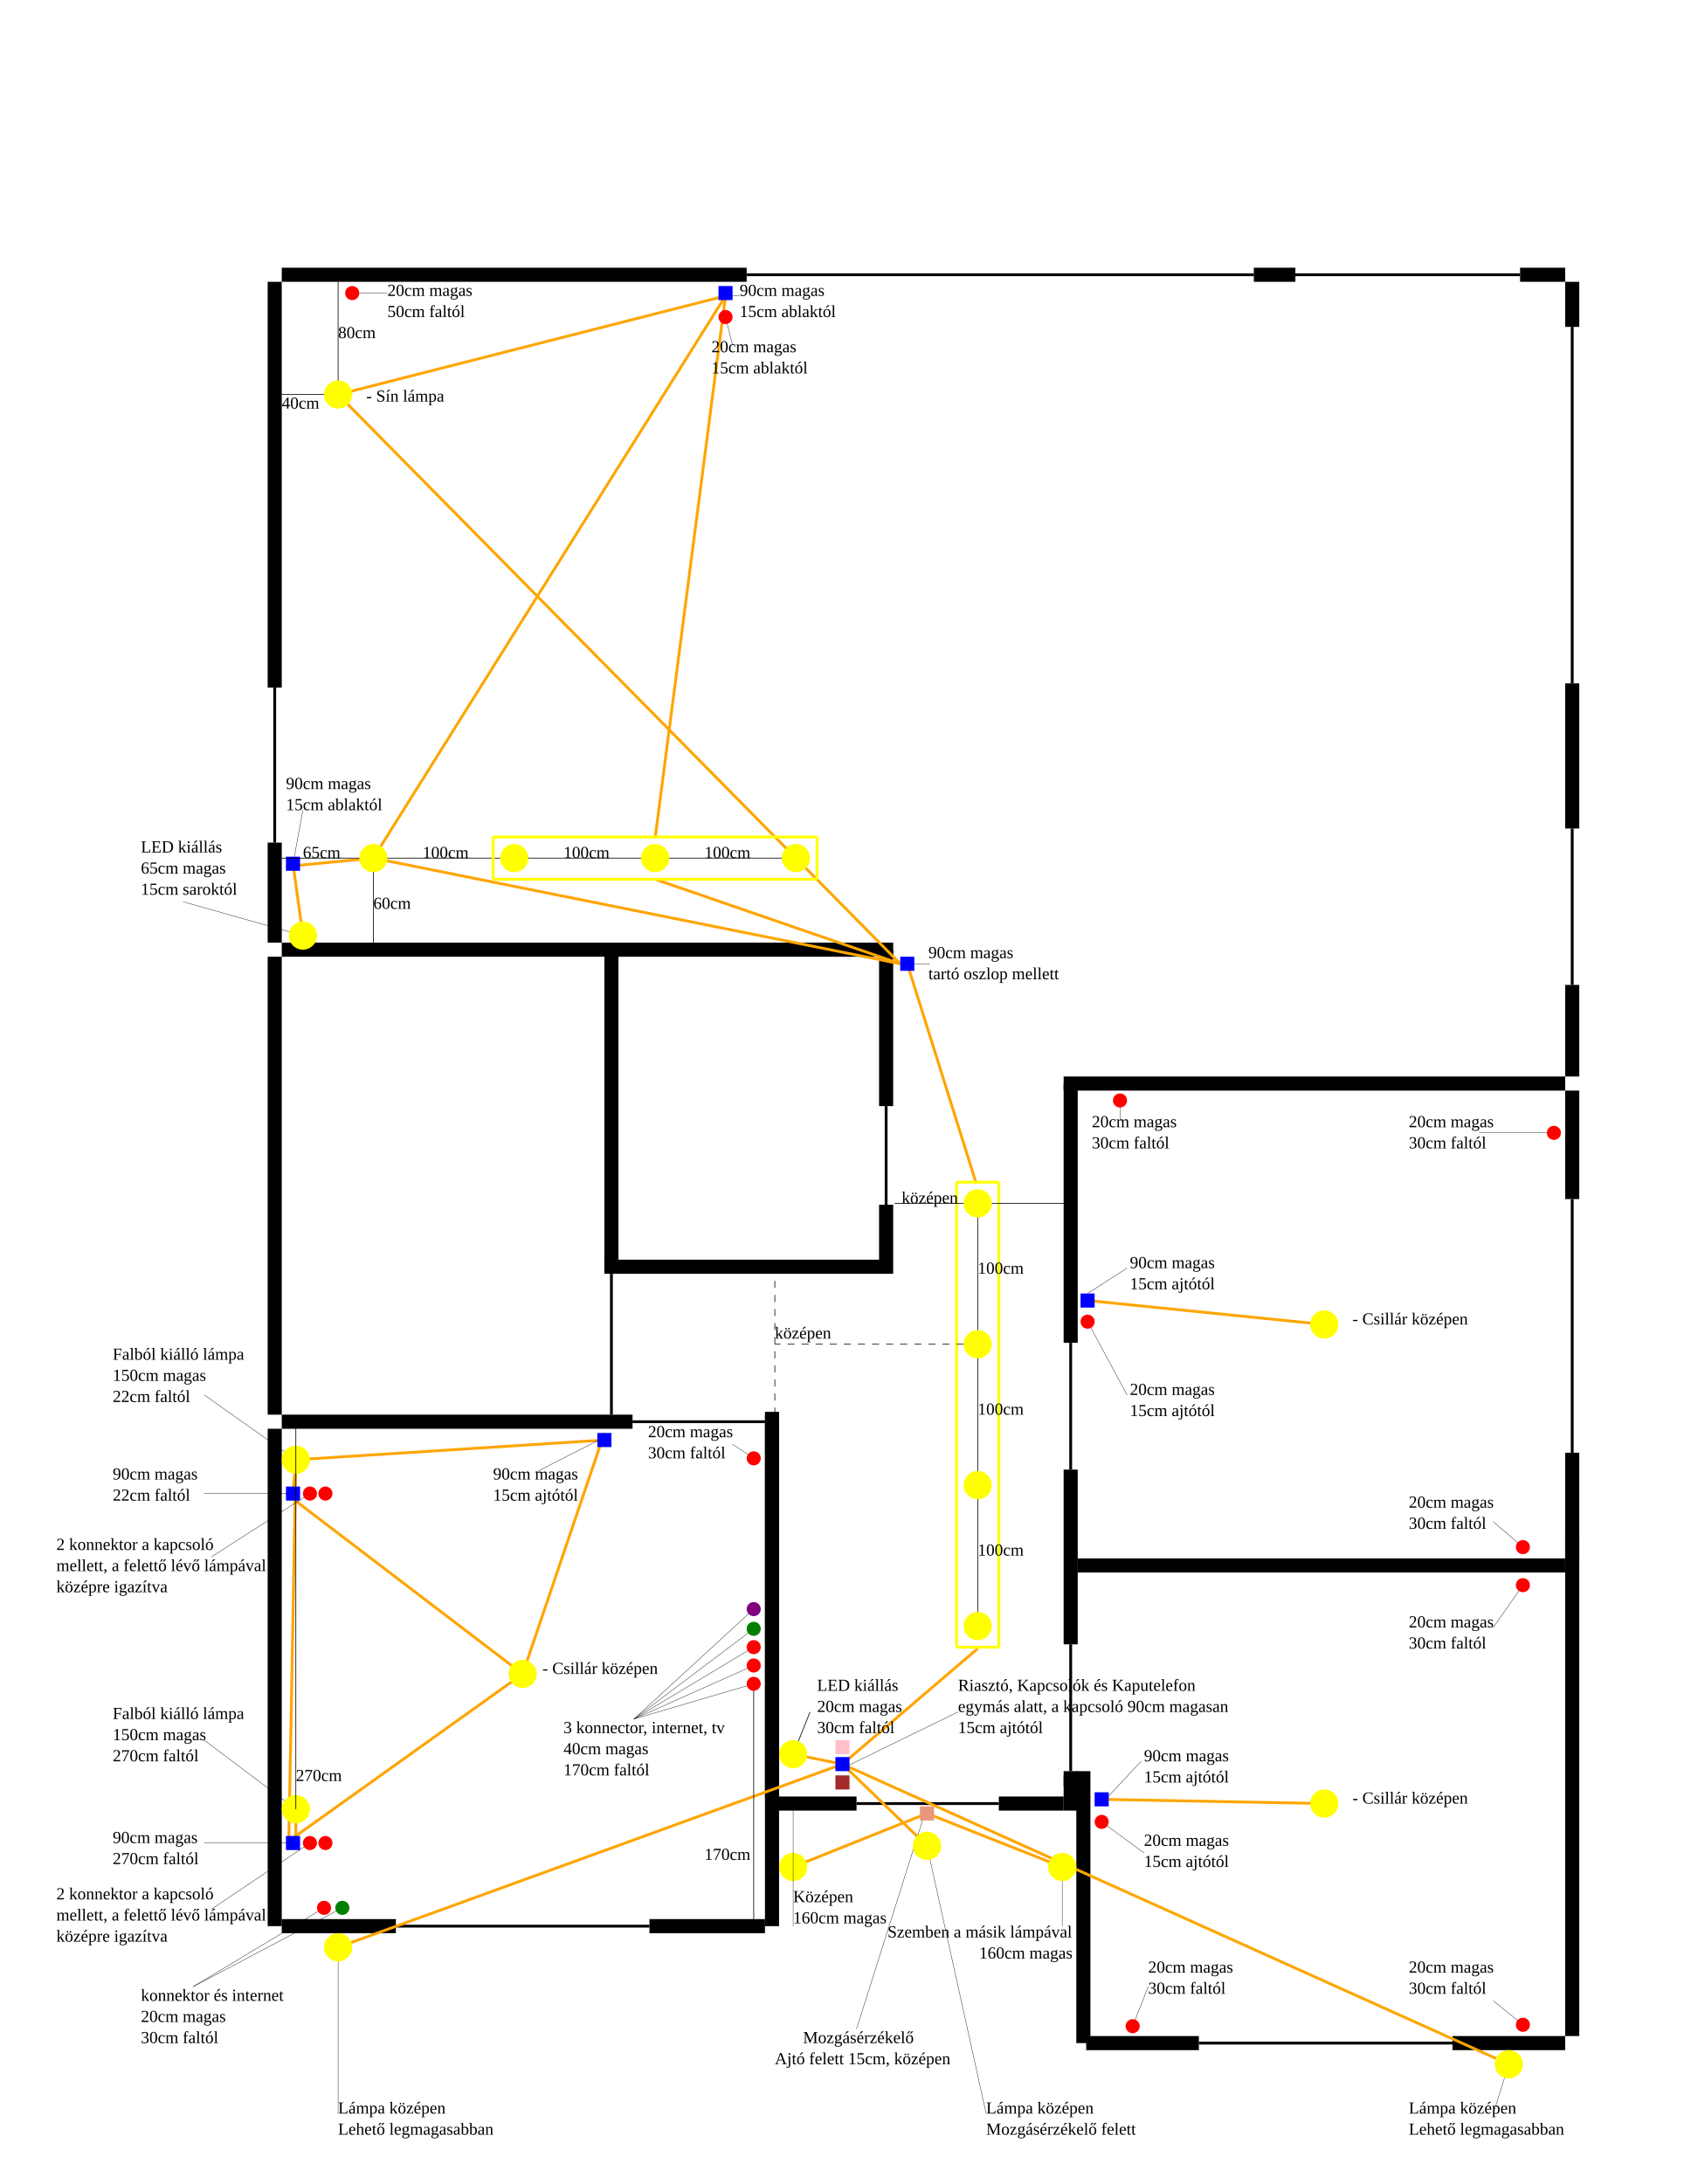
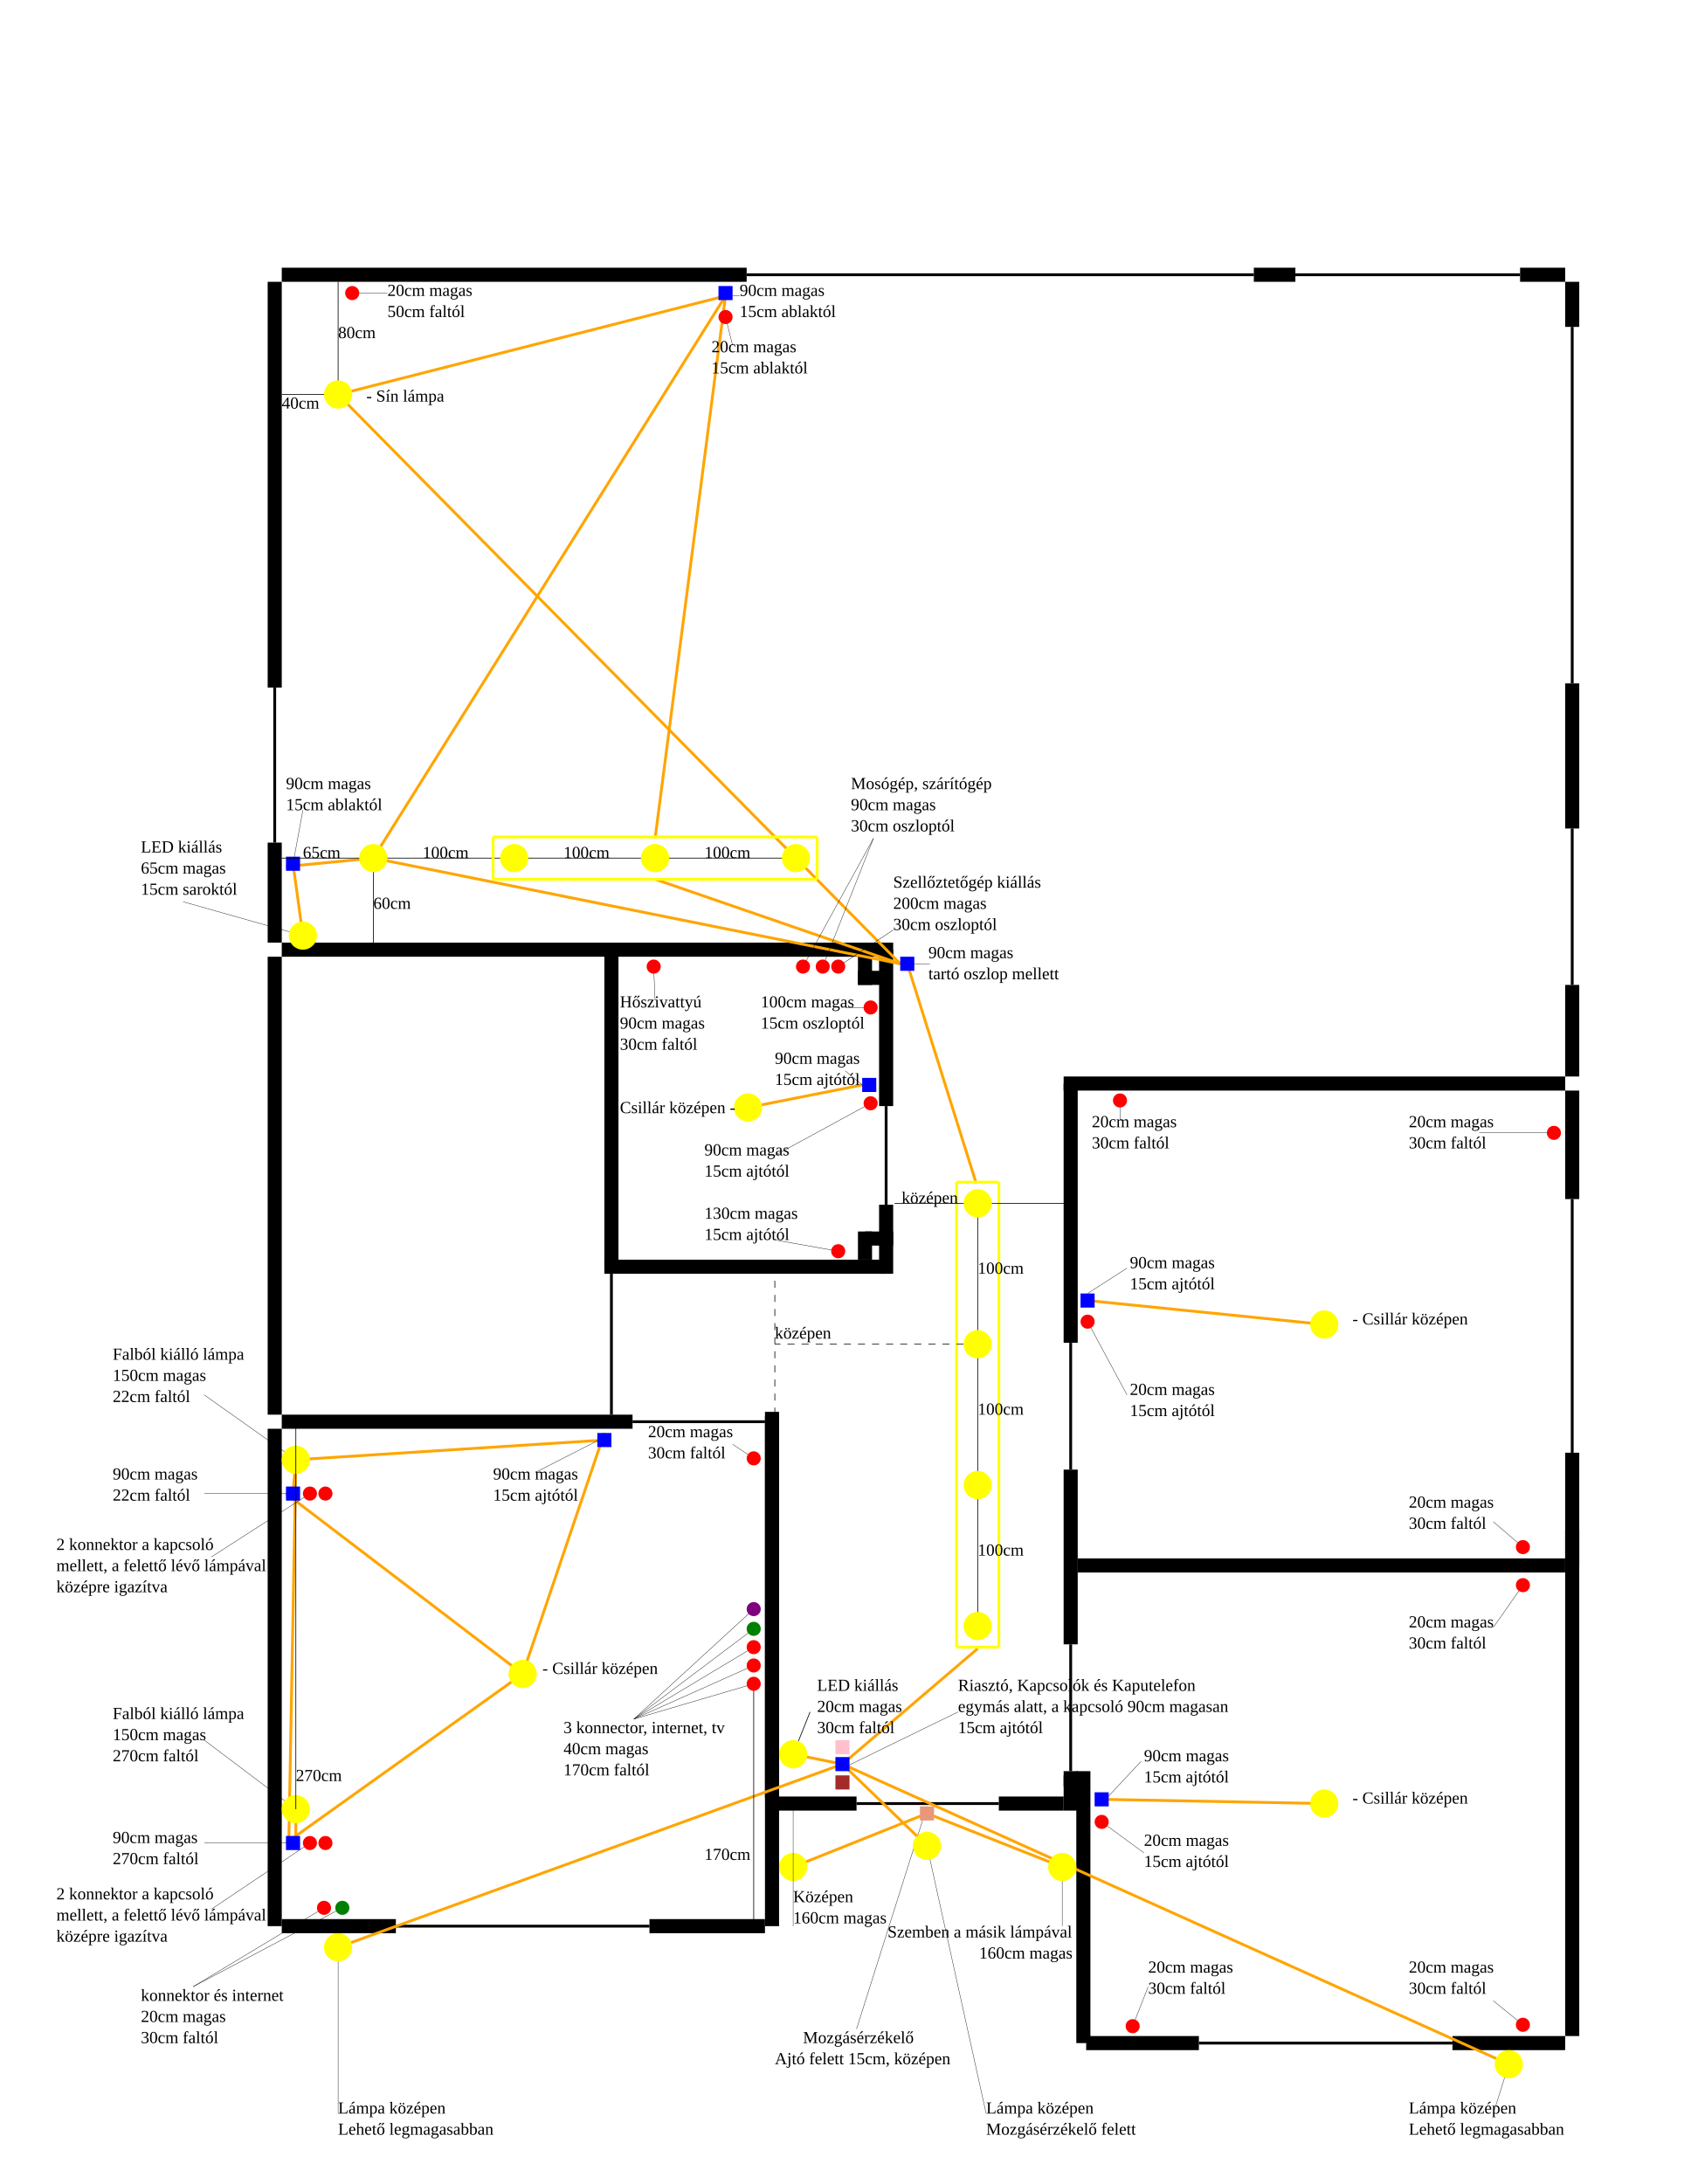
<svg xmlns="http://www.w3.org/2000/svg" viewBox="0 0 1200 1550">
  <style>
	
		g.konnektor {
			//visibility: hidden
		}
		g.kapcsolo {
			//visibility: hidden;
		}
	
	</style>
  <g>
    <line x1="200" y1="195" x2="530" y2="195" stroke-width="10" stroke="black" />
    <line x1="530" y1="195" x2="890" y2="195" stroke-width="2" stroke="black" />
    <line x1="890" y1="195" x2="919.5" y2="195" stroke-width="10" stroke="black" />
    <line x1="919" y1="195" x2="1079" y2="195" stroke-width="2" stroke="black" />
    <line x1="1079" y1="195" x2="1111" y2="195" stroke-width="10" stroke="black" />
    <line x1="1116" y1="200" x2="1116" y2="232" stroke-width="10" stroke="black" />
    <line x1="1116" y1="232" x2="1116" y2="485" stroke-width="2" stroke="black" />
    <line x1="1116" y1="485" x2="1116" y2="588" stroke-width="10" stroke="black" />
    <line x1="1116" y1="588" x2="1116" y2="699" stroke-width="2" stroke="black" />
    <line x1="1116" y1="699" x2="1116" y2="764" stroke-width="10" stroke="black" />
    <line x1="195" y1="200" x2="195" y2="488" stroke-width="10" stroke="black" />
    <line x1="195" y1="488" x2="195" y2="598" stroke-width="2" stroke="black" />
    <line x1="195" y1="598" x2="195" y2="669" stroke-width="10" stroke="black" />
    <line x1="1111" y1="769" x2="755" y2="769" stroke-width="10" stroke="black" />
    <line x1="200" y1="674" x2="634" y2="674" stroke-width="10" stroke="black" />
+     <line x1="614" y1="679" x2="614" y2="699" stroke-width="10" stroke="black" />
+     <line x1="609" y1="694" x2="629" y2="694" stroke-width="10" stroke="black" />
+     <line x1="614" y1="879" x2="634" y2="879" stroke-width="10" stroke="black" />
+     <line x1="614" y1="874" x2="614" y2="894" stroke-width="10" stroke="black" />
    <line x1="760" y1="769" x2="760" y2="953" stroke-width="10" stroke="black" />
    <line x1="760" y1="953" x2="760" y2="1043" stroke-width="2" stroke="black" />
    <line x1="760" y1="1043" x2="760" y2="1167" stroke-width="10" stroke="black" />
    <line x1="760" y1="1167" x2="760" y2="1257" stroke-width="2" stroke="black" />
    <line x1="760" y1="1257" x2="760" y2="1268" stroke-width="10" stroke="black" />
    <line x1="629" y1="674" x2="629" y2="785" stroke-width="10" stroke="black" />
    <line x1="629" y1="785" x2="629" y2="855" stroke-width="2" stroke="black" />
    <line x1="629" y1="855" x2="629" y2="904" stroke-width="10" stroke="black" />
    <line x1="629" y1="899" x2="429" y2="899" stroke-width="10" stroke="black" />
    <line x1="434" y1="904" x2="434" y2="1004" stroke-width="2" stroke="black" />
    <line x1="548" y1="1005" x2="548" y2="1276" stroke-width="10" stroke="black" />
    <line x1="548" y1="1280" x2="608" y2="1280" stroke-width="10" stroke="black" />
    <line x1="608" y1="1280" x2="709" y2="1280" stroke-width="2" stroke="black" />
    <line x1="709" y1="1280" x2="755" y2="1280" stroke-width="10" stroke="black" />
    <line x1="760" y1="1285" x2="760" y2="1260" stroke-width="10" stroke="black" />
    <line x1="434" y1="899" x2="434" y2="674" stroke-width="10" stroke="black" />
    <line x1="195" y1="679" x2="195" y2="1004" stroke-width="10" stroke="black" />
    <line x1="200" y1="1009" x2="449" y2="1009" stroke-width="10" stroke="black" />
    <line x1="449" y1="1009" x2="543" y2="1009" stroke-width="2" stroke="black" />
    <line x1="195" y1="1014" x2="195" y2="1367" stroke-width="10" stroke="black" />
    <line x1="200" y1="1367" x2="281" y2="1367" stroke-width="10" stroke="black" />
    <line x1="281" y1="1367" x2="461" y2="1367" stroke-width="2" stroke="black" />
    <line x1="461" y1="1367" x2="543" y2="1367" stroke-width="10" stroke="black" />
    <line x1="548" y1="1367" x2="548" y2="1002" stroke-width="10" stroke="black" />
    <line x1="1116" y1="1086" x2="1116" y2="1445" stroke-width="10" stroke="black" />
    <line x1="1111" y1="1450" x2="1031" y2="1450" stroke-width="10" stroke="black" />
    <line x1="1031" y1="1450" x2="851" y2="1450" stroke-width="2" stroke="black" />
    <line x1="851" y1="1450" x2="771" y2="1450" stroke-width="10" stroke="black" />
    <line x1="769" y1="1450" x2="769" y2="1257" stroke-width="10" stroke="black" />
    <line x1="1116" y1="774" x2="1116" y2="851" stroke-width="10" stroke="black" />
    <line x1="1116" y1="851" x2="1116" y2="1031" stroke-width="2" stroke="black" />
    <line x1="1116" y1="1031" x2="1116" y2="1111" stroke-width="10" stroke="black" />
    <line x1="1111" y1="1111" x2="765" y2="1111" stroke-width="10" stroke="black" />
  </g>
  <g class="kapcsolo-vonal">
    <line x1="515" y1="210" x2="240" y2="280" stroke-width="2" stroke="orange" />
    <line x1="265" y1="609" x2="515" y2="210" stroke-width="2" stroke="orange" />
    <line x1="772" y1="923" x2="940" y2="940" stroke-width="2" stroke="orange" />
    <line x1="203" y1="615" x2="265" y2="609" stroke-width="2" stroke="orange" />
    <line x1="515" y1="210" x2="465" y2="595" stroke-width="2" stroke="orange" />
    <line x1="639" y1="684" x2="265" y2="609" stroke-width="2" stroke="orange" />
    <line x1="639" y1="684" x2="465" y2="624" stroke-width="2" stroke="orange" />
    <line x1="639" y1="684" x2="240" y2="280" stroke-width="2" stroke="orange" />
    <line x1="208" y1="613" x2="215" y2="664" stroke-width="2" stroke="orange" />
    <line x1="782" y1="1277" x2="940" y2="1280" stroke-width="2" stroke="orange" />
    <line x1="429" y1="1017" x2="371" y2="1188" stroke-width="2" stroke="orange" />
    <line x1="203" y1="1060" x2="371" y2="1188" stroke-width="2" stroke="orange" />
    <line x1="429" y1="1022" x2="210" y2="1036" stroke-width="2" stroke="orange" />
    <line x1="208" y1="1060" x2="210" y2="1036" stroke-width="2" stroke="orange" />
    <line x1="203" y1="1308" x2="371" y2="1188" stroke-width="2" stroke="orange" />
    <line x1="205" y1="1308" x2="210" y2="1036" stroke-width="2" stroke="orange" />
    <line x1="210" y1="1308" x2="210" y2="1284" stroke-width="2" stroke="orange" />
    <line x1="644" y1="684" x2="693" y2="840" stroke-width="2" stroke="orange" />
    <line x1="598" y1="1252" x2="694" y2="1170" stroke-width="2" stroke="orange" />
    <line x1="598" y1="1252" x2="563" y2="1245" stroke-width="2" stroke="orange" />
    <line x1="658" y1="1287" x2="563" y2="1325" stroke-width="2" stroke="orange" />
    <line x1="658" y1="1287" x2="754" y2="1325" stroke-width="2" stroke="orange" />
    <line x1="598" y1="1252" x2="240" y2="1382" stroke-width="2" stroke="orange" />
    <line x1="598" y1="1252" x2="658" y2="1310" stroke-width="2" stroke="orange" />
    <line x1="598" y1="1252" x2="1071" y2="1465" stroke-width="2" stroke="orange" />
+     <line x1="531" y1="786" x2="612" y2="770" stroke-width="2" stroke="orange" />
  </g>
  <g class="konnektor">
    <line x1="515" y1="225" x2="520" y2="245" stroke-width="0.25" stroke="black" />
    <circle cx="515" cy="225" r="5" fill="red" />
    <text x="505" y="250" fill="black" font-size="12">20cm magas</text>
    <text x="505" y="265" fill="black" font-size="12">15cm ablaktól</text>
    <line x1="250" y1="208" x2="275" y2="208" stroke-width="0.25" stroke="black" />
    <circle cx="250" cy="208" r="5" fill="red" />
    <text x="275" y="210" fill="black" font-size="12">20cm magas</text>
    <text x="275" y="225" fill="black" font-size="12">50cm faltól</text>
  </g>
  <g class="kapcsolo">
    <line x1="525" y1="210" x2="520" y2="210" stroke-width="0.25" stroke="black" />
    <line x1="515" y1="203" x2="515" y2="213" stroke-width="10" stroke="blue" />
    <text x="525" y="210" fill="black" font-size="12">90cm magas</text>
    <text x="525" y="225" fill="black" font-size="12">15cm ablaktól</text>
    <line x1="240" y1="200" x2="240" y2="280" stroke-width="0.5" stroke="black" />
    <text x="240" y="240" fill="black" font-size="12">80cm</text>
    <line x1="200" y1="280" x2="240" y2="280" stroke-width="0.5" stroke="black" />
    <text x="200" y="290" fill="black" font-size="12">40cm</text>
    <circle cx="240" cy="280" r="10" fill="yellow" />
    <text x="260" y="285" fill="black" font-size="12">- Sín lámpa</text>
  </g>
  <g class="kapcsolo">
    <line x1="208" y1="613" x2="215" y2="575" stroke-width="0.25" stroke="black" />
    <line x1="203" y1="613" x2="213" y2="613" stroke-width="10" stroke="blue" />
    <text x="203" y="560" fill="black" font-size="12">90cm magas</text>
    <text x="203" y="575" fill="black" font-size="12">15cm ablaktól</text>
    <line x1="265" y1="609" x2="265" y2="669" stroke-width="0.5" stroke="black" />
    <text x="265" y="645" fill="black" font-size="12">60cm</text>
    <line x1="200" y1="609" x2="265" y2="609" stroke-width="0.5" stroke="black" />
    <text x="215" y="609" fill="black" font-size="12">65cm</text>
    <line x1="265" y1="609" x2="365" y2="609" stroke-width="0.5" stroke="black" />
    <text x="300" y="609" fill="black" font-size="12">100cm</text>
    <line x1="365" y1="609" x2="465" y2="609" stroke-width="0.5" stroke="black" />
    <text x="400" y="609" fill="black" font-size="12">100cm</text>
    <line x1="465" y1="609" x2="565" y2="609" stroke-width="0.5" stroke="black" />
    <text x="500" y="609" fill="black" font-size="12">100cm</text>
    <circle cx="265" cy="609" r="10" fill="yellow" />
    <circle cx="365" cy="609" r="10" fill="yellow" />
    <circle cx="465" cy="609" r="10" fill="yellow" />
    <circle cx="565" cy="609" r="10" fill="yellow" />
    <line x1="350" y1="594" x2="580" y2="594" stroke-width="2" stroke="yellow" />
    <line x1="350" y1="624" x2="580" y2="624" stroke-width="2" stroke="yellow" />
    <line x1="350" y1="594" x2="350" y2="624" stroke-width="2" stroke="yellow" />
    <line x1="580" y1="594" x2="580" y2="624" stroke-width="2" stroke="yellow" />
    <line x1="639" y1="684" x2="660" y2="684" stroke-width="0.25" stroke="black" />
    <line x1="639" y1="684" x2="649" y2="684" stroke-width="10" stroke="blue" />
    <text x="659" y="680" fill="black" font-size="12">90cm magas</text>
    <text x="659" y="695" fill="black" font-size="12">tartó oszlop mellett</text>
    <line x1="215" y1="664" x2="130" y2="640" stroke-width="0.25" stroke="black" />
    <circle cx="215" cy="664" r="10" fill="yellow" />
    <text x="100" y="605" fill="black" font-size="12">LED kiállás</text>
    <text x="100" y="620" fill="black" font-size="12">65cm magas</text>
    <text x="100" y="635" fill="black" font-size="12">15cm saroktól</text>
  </g>
  <g class="konnektor">
    <line x1="772" y1="938" x2="800" y2="990" stroke-width="0.25" stroke="black" />
    <circle cx="772" cy="938" r="5" fill="red" />
    <text x="802" y="990" fill="black" font-size="12">20cm magas</text>
    <text x="802" y="1005" fill="black" font-size="12">15cm ajtótól</text>
    <line x1="795" y1="781" x2="795" y2="795" stroke-width="0.25" stroke="black" />
    <circle cx="795" cy="781" r="5" fill="red" />
    <text x="775" y="800" fill="black" font-size="12">20cm magas</text>
    <text x="775" y="815" fill="black" font-size="12">30cm faltól</text>
    <line x1="1050" y1="804" x2="1103" y2="804" stroke-width="0.25" stroke="black" />
    <circle cx="1103" cy="804" r="5" fill="red" />
    <text x="1000" y="800" fill="black" font-size="12">20cm magas</text>
    <text x="1000" y="815" fill="black" font-size="12">30cm faltól</text>
    <line x1="1060" y1="1080" x2="1081" y2="1098" stroke-width="0.25" stroke="black" />
    <circle cx="1081" cy="1098" r="5" fill="red" />
    <text x="1000" y="1070" fill="black" font-size="12">20cm magas</text>
    <text x="1000" y="1085" fill="black" font-size="12">30cm faltól</text>
  </g>
  <g class="kapcsolo">
    <line x1="772" y1="918" x2="800" y2="900" stroke-width="0.25" stroke="black" />
    <line x1="772" y1="918" x2="772" y2="928" stroke-width="10" stroke="blue" />
    <text x="802" y="900" fill="black" font-size="12">90cm magas</text>
    <text x="802" y="915" fill="black" font-size="12">15cm ajtótól</text>
    <circle cx="940" cy="940" r="10" fill="yellow" />
    <text x="960" y="940" fill="black" font-size="12">- Csillár középen</text>
  </g>
  <g class="kapcsolo">
    <line x1="810" y1="1250" x2="782" y2="1280" stroke-width="0.25" stroke="black" />
    <line x1="782" y1="1272" x2="782" y2="1282" stroke-width="10" stroke="blue" />
    <text x="812" y="1250" fill="black" font-size="12">90cm magas</text>
    <text x="812" y="1265" fill="black" font-size="12">15cm ajtótól</text>
    <circle cx="940" cy="1280" r="10" fill="yellow" />
    <text x="960" y="1280" fill="black" font-size="12">- Csillár középen</text>
  </g>
  <g class="konnektor">
    <line x1="782" y1="1293" x2="812" y2="1315" stroke-width="0.25" stroke="black" />
    <circle cx="782" cy="1293" r="5" fill="red" />
    <text x="812" y="1310" fill="black" font-size="12">20cm magas</text>
    <text x="812" y="1325" fill="black" font-size="12">15cm ajtótól</text>
    <line x1="804" y1="1438" x2="815" y2="1410" stroke-width="0.25" stroke="black" />
    <circle cx="804" cy="1438" r="5" fill="red" />
    <text x="815" y="1400" fill="black" font-size="12">20cm magas</text>
    <text x="815" y="1415" fill="black" font-size="12">30cm faltól</text>
    <line x1="1081" y1="1125" x2="1060" y2="1155" stroke-width="0.25" stroke="black" />
    <circle cx="1081" cy="1125" r="5" fill="red" />
    <text x="1000" y="1155" fill="black" font-size="12">20cm magas</text>
    <text x="1000" y="1170" fill="black" font-size="12">30cm faltól</text>
    <line x1="1081" y1="1437" x2="1060" y2="1420" stroke-width="0.25" stroke="black" />
    <circle cx="1081" cy="1437" r="5" fill="red" />
    <text x="1000" y="1400" fill="black" font-size="12">20cm magas</text>
    <text x="1000" y="1415" fill="black" font-size="12">30cm faltól</text>
  </g>
  <g class="kapcsolo">
    <line x1="429" y1="1020" x2="380" y2="1045" stroke-width="0.25" stroke="black" />
    <line x1="429" y1="1017" x2="429" y2="1027" stroke-width="10" stroke="blue" />
    <text x="350" y="1050" fill="black" font-size="12">90cm magas</text>
    <text x="350" y="1065" fill="black" font-size="12">15cm ajtótól</text>
    <circle cx="371" cy="1188" r="10" fill="yellow" />
    <text x="385" y="1188" fill="black" font-size="12">- Csillár középen</text>
    <line x1="145" y1="990" x2="210" y2="1036" stroke-width="0.25" stroke="black" />
    <text x="80" y="965" fill="black" font-size="12">Falból kiálló lámpa</text>
    <text x="80" y="980" fill="black" font-size="12">150cm magas</text>
    <text x="80" y="995" fill="black" font-size="12">22cm faltól</text>
    <circle cx="210" cy="1036" r="10" fill="yellow" />
    <line x1="145" y1="1060" x2="210" y2="1060" stroke-width="0.25" stroke="black" />
    <line x1="203" y1="1060" x2="213" y2="1060" stroke-width="10" stroke="blue" />
    <text x="80" y="1050" fill="black" font-size="12">90cm magas</text>
    <text x="80" y="1065" fill="black" font-size="12">22cm faltól</text>
    <line x1="210" y1="1284" x2="145" y2="1235" stroke-width="0.25" stroke="black" />
    <text x="80" y="1220" fill="black" font-size="12">Falból kiálló lámpa</text>
    <text x="80" y="1235" fill="black" font-size="12">150cm magas</text>
    <text x="80" y="1250" fill="black" font-size="12">270cm faltól</text>
    <circle cx="210" cy="1284" r="10" fill="yellow" />
    <line x1="145" y1="1308" x2="210" y2="1308" stroke-width="0.25" stroke="black" />
    <line x1="203" y1="1308" x2="213" y2="1308" stroke-width="10" stroke="blue" />
    <text x="80" y="1308" fill="black" font-size="12">90cm magas</text>
    <text x="80" y="1323" fill="black" font-size="12">270cm faltól</text>
    <line x1="210" y1="1284" x2="210" y2="1010" stroke-width="0.5" stroke="black" />
    <text x="210" y="1264" fill="black" font-size="12">270cm</text>
  </g>
  <g class="konnektor">
    <line x1="220" y1="1060" x2="150" y2="1105" stroke-width="0.25" stroke="black" />
    <circle cx="220" cy="1060" r="5" fill="red" />
    <circle cx="231" cy="1060" r="5" fill="red" />
    <text x="40" y="1100" fill="black" font-size="12">2 konnektor a kapcsoló</text>
    <text x="40" y="1115" fill="black" font-size="12">mellett, a felettő lévő lámpával</text>
    <text x="40" y="1130" fill="black" font-size="12">középre igazítva</text>
    <line x1="220" y1="1308" x2="150" y2="1355" stroke-width="0.25" stroke="black" />
    <circle cx="220" cy="1308" r="5" fill="red" />
    <circle cx="231" cy="1308" r="5" fill="red" />
    <text x="40" y="1348" fill="black" font-size="12">2 konnektor a kapcsoló</text>
    <text x="40" y="1363" fill="black" font-size="12">mellett, a felettő lévő lámpával</text>
    <text x="40" y="1378" fill="black" font-size="12">középre igazítva</text>
    <line x1="137" y1="1410" x2="230" y2="1354" stroke-width="0.25" stroke="black" />
    <line x1="137" y1="1410" x2="243" y2="1354" stroke-width="0.25" stroke="black" />
    <circle cx="230" cy="1354" r="5" fill="red" />
    <circle cx="243" cy="1354" r="5" fill="green" />
    <text x="100" y="1420" fill="black" font-size="12">konnektor és internet</text>
    <text x="100" y="1435" fill="black" font-size="12">20cm magas</text>
    <text x="100" y="1450" fill="black" font-size="12">30cm faltól</text>
    <line x1="535" y1="1035" x2="520" y2="1025" stroke-width="0.25" stroke="black" />
    <circle cx="535" cy="1035" r="5" fill="red" />
    <text x="460" y="1020" fill="black" font-size="12">20cm magas</text>
    <text x="460" y="1035" fill="black" font-size="12">30cm faltól</text>
    <line x1="450" y1="1220" x2="535" y2="1142" stroke-width="0.25" stroke="black" />
    <line x1="450" y1="1220" x2="535" y2="1156" stroke-width="0.25" stroke="black" />
    <line x1="450" y1="1220" x2="535" y2="1169" stroke-width="0.25" stroke="black" />
    <line x1="450" y1="1220" x2="535" y2="1182" stroke-width="0.25" stroke="black" />
    <line x1="450" y1="1220" x2="535" y2="1195" stroke-width="0.25" stroke="black" />
    <line x1="535" y1="1370" x2="535" y2="1195" stroke-width="0.5" stroke="black" />
    <circle cx="535" cy="1142" r="5" fill="purple" />
    <circle cx="535" cy="1156" r="5" fill="green" />
    <circle cx="535" cy="1169" r="5" fill="red" />
    <circle cx="535" cy="1182" r="5" fill="red" />
    <circle cx="535" cy="1195" r="5" fill="red" />
    <text x="400" y="1230" fill="black" font-size="12">3 konnector, internet, tv</text>
    <text x="400" y="1245" fill="black" font-size="12">40cm magas</text>
    <text x="400" y="1260" fill="black" font-size="12">170cm faltól</text>
    <text x="500" y="1320" fill="black" font-size="12">170cm</text>
  </g>
  <g class="kapcsolo">
    <line x1="679" y1="839" x2="709" y2="839" stroke-width="2" stroke="yellow" />
    <line x1="679" y1="839" x2="679" y2="1169" stroke-width="2" stroke="yellow" />
    <line x1="679" y1="1169" x2="709" y2="1169" stroke-width="2" stroke="yellow" />
    <line x1="709" y1="839" x2="709" y2="1169" stroke-width="2" stroke="yellow" />
    <line x1="694" y1="954" x2="550" y2="954" stroke-width="0.5" stroke="black" stroke-dasharray="5,5" />
    <line x1="550" y1="899" x2="550" y2="1002" stroke-width="0.5" stroke="black" stroke-dasharray="5,5" />
    <text x="550" y="950" fill="black" font-size="12">középen</text>
    <text x="640" y="854" fill="black" font-size="12">középen</text>
    <line x1="635" y1="854" x2="760" y2="854" stroke-width="0.5" stroke="black" />
    <line x1="694" y1="854" x2="694" y2="954" stroke-width="0.5" stroke="black" />
    <text x="694" y="904" fill="black" font-size="12">100cm</text>
    <line x1="694" y1="954" x2="694" y2="1054" stroke-width="0.5" stroke="black" />
    <text x="694" y="1004" fill="black" font-size="12">100cm</text>
    <line x1="694" y1="1054" x2="694" y2="1154" stroke-width="0.5" stroke="black" />
    <text x="694" y="1104" fill="black" font-size="12">100cm</text>
    <circle cx="694" cy="854" r="10" fill="yellow" />
    <circle cx="694" cy="954" r="10" fill="yellow" />
    <circle cx="694" cy="1054" r="10" fill="yellow" />
    <circle cx="694" cy="1154" r="10" fill="yellow" />
    <line x1="563" y1="1245" x2="575" y2="1215" stroke-width="0.5" stroke="black" />
    <circle cx="563" cy="1245" r="10" fill="yellow" />
    <text x="580" y="1200" fill="black" font-size="12">LED kiállás</text>
    <text x="580" y="1215" fill="black" font-size="12">20cm magas</text>
    <text x="580" y="1230" fill="black" font-size="12">30cm faltól</text>
    <line x1="598" y1="1255" x2="680" y2="1215" stroke-width="0.25" stroke="black" />
    <line x1="598" y1="1235" x2="598" y2="1245" stroke-width="10" stroke="pink" />
    <line x1="598" y1="1247" x2="598" y2="1257" stroke-width="10" stroke="blue" />
    <line x1="598" y1="1260" x2="598" y2="1270" stroke-width="10" stroke="brown" />
    <text x="680" y="1200" fill="black" font-size="12">Riasztó, Kapcsolók és Kaputelefon</text>
    <text x="680" y="1215" fill="black" font-size="12">egymás alatt, a kapcsoló 90cm magasan</text>
    <text x="680" y="1230" fill="black" font-size="12">15cm ajtótól</text>
  </g>
  <g class="kapcsolo">
    <line x1="658" y1="1282" x2="608" y2="1440" stroke-width="0.25" stroke="black" />
    <line x1="658" y1="1282" x2="658" y2="1292" stroke-width="10" stroke="DarkSalmon" />
    <text x="570" y="1450" fill="black" font-size="12">Mozgásérzékelő</text>
    <text x="550" y="1465" fill="black" font-size="12">Ajtó felett 15cm, középen</text>
    <line x1="754" y1="1325" x2="754" y2="1367" stroke-width="0.25" stroke="black" />
    <circle cx="563" cy="1325" r="10" fill="yellow" />
    <circle cx="754" cy="1325" r="10" fill="yellow" />
    <line x1="563" y1="1280" x2="563" y2="1367" stroke-width="0.25" stroke="black" />
    <text x="563" y="1350" fill="black" font-size="12">Középen</text>
    <text x="563" y="1365" fill="black" font-size="12">160cm magas</text>
    <text x="630" y="1375" fill="black" font-size="12">Szemben a másik lámpával</text>
    <text x="695" y="1390" fill="black" font-size="12">160cm magas</text>
  </g>
  <g class="kapcsolo">
    <line x1="658" y1="1310" x2="700" y2="1500" stroke-width="0.25" stroke="black" />
    <line x1="1071" y1="1465" x2="1060" y2="1500" stroke-width="0.25" stroke="black" />
    <line x1="240" y1="1382" x2="240" y2="1500" stroke-width="0.25" stroke="black" />
    <circle cx="240" cy="1382" r="10" fill="yellow" />
    <circle cx="1071" cy="1465" r="10" fill="yellow" />
    <circle cx="658" cy="1310" r="10" fill="yellow" />
    <text x="700" y="1500" fill="black" font-size="12">Lámpa középen</text>
    <text x="700" y="1515" fill="black" font-size="12">Mozgásérzékelő felett</text>
    <text x="1000" y="1500" fill="black" font-size="12">Lámpa középen</text>
    <text x="1000" y="1515" fill="black" font-size="12">Lehető legmagasabban</text>
    <text x="240" y="1500" fill="black" font-size="12">Lámpa középen</text>
    <text x="240" y="1515" fill="black" font-size="12">Lehető legmagasabban</text>
  </g>
+   <g class="konnektor">
+     <line x1="464" y1="686" x2="465" y2="710" stroke-width="0.25" stroke="black" />
+     <circle cx="464" cy="686" r="5" fill="red" />
+     <text x="440" y="715" fill="black" font-size="12">Hőszivattyú</text>
+     <text x="440" y="730" fill="black" font-size="12">90cm magas</text>
+     <text x="440" y="745" fill="black" font-size="12">30cm faltól</text>
+     <line x1="620" y1="595" x2="570" y2="686" stroke-width="0.25" stroke="black" />
+     <line x1="620" y1="595" x2="584" y2="686" stroke-width="0.25" stroke="black" />
+     <circle cx="584" cy="686" r="5" fill="red" />
+     <circle cx="570" cy="686" r="5" fill="red" />
+     <text x="604" y="560" fill="black" font-size="12">Mosógép, szárítógép</text>
+     <text x="604" y="575" fill="black" font-size="12">90cm magas</text>
+     <text x="604" y="590" fill="black" font-size="12">30cm oszloptól</text>
+     <line x1="595" y1="686" x2="634" y2="660" stroke-width="0.25" stroke="black" />
+     <circle cx="595" cy="686" r="5" fill="red" />
+     <text x="634" y="630" fill="black" font-size="12">Szellőztetőgép kiállás</text>
+     <text x="634" y="645" fill="black" font-size="12">200cm magas</text>
+     <text x="634" y="660" fill="black" font-size="12">30cm oszloptól</text>
+     <line x1="618" y1="715" x2="600" y2="715" stroke-width="0.25" stroke="black" />
+     <circle cx="618" cy="715" r="5" fill="red" />
+     <text x="540" y="715" fill="black" font-size="12">100cm magas</text>
+     <text x="540" y="730" fill="black" font-size="12">15cm oszloptól</text>
+     <line x1="618" y1="783" x2="550" y2="820" stroke-width="0.25" stroke="black" />
+     <circle cx="618" cy="783" r="5" fill="red" />
+     <text x="500" y="820" fill="black" font-size="12">90cm magas</text>
+     <text x="500" y="835" fill="black" font-size="12">15cm ajtótól</text>
+     <line x1="595" y1="888" x2="550" y2="880" stroke-width="0.25" stroke="black" />
+     <circle cx="595" cy="888" r="5" fill="red" />
+     <text x="500" y="865" fill="black" font-size="12">130cm magas</text>
+     <text x="500" y="880" fill="black" font-size="12">15cm ajtótól</text>
+   </g>
+   <g class="kapcsolo">
+     <circle cx="531" cy="786" r="10" fill="yellow" />
+     <text x="440" y="790" fill="black" font-size="12">Csillár középen - </text>
+     <line x1="612" y1="770" x2="600" y2="760" stroke-width="0.25" stroke="black" />
+     <text x="550" y="755" fill="black" font-size="12">90cm magas</text>
+     <text x="550" y="770" fill="black" font-size="12">15cm ajtótól</text>
+     <line x1="612" y1="770" x2="622" y2="770" stroke-width="10" stroke="blue" />
+   </g>
</svg>
